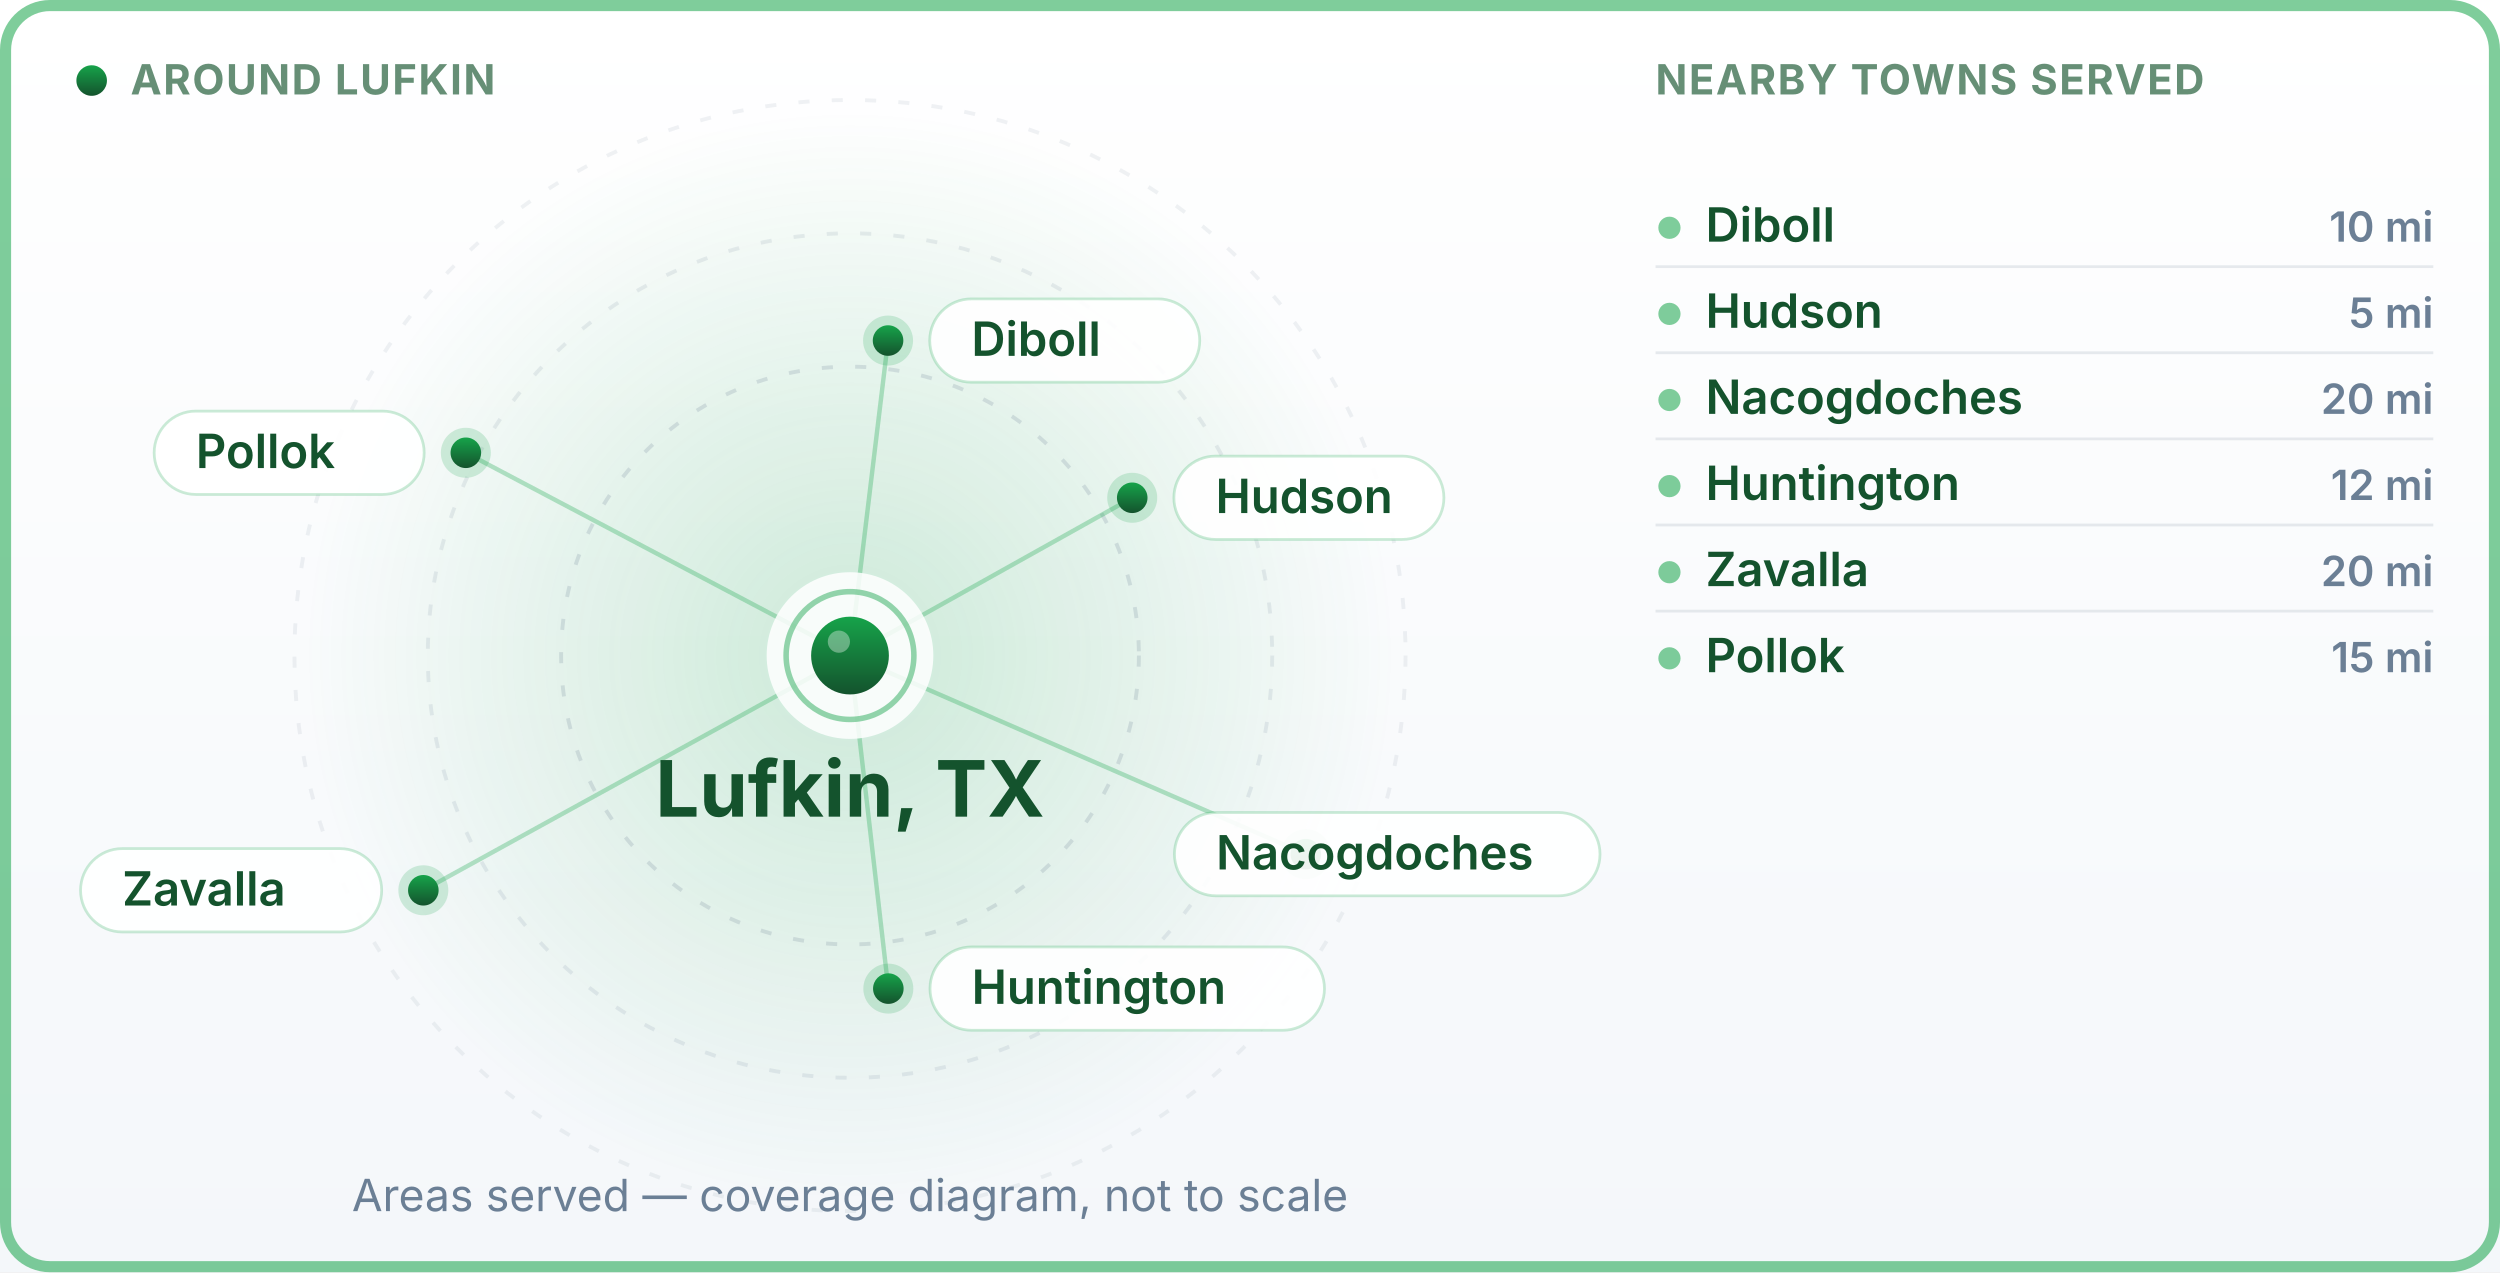
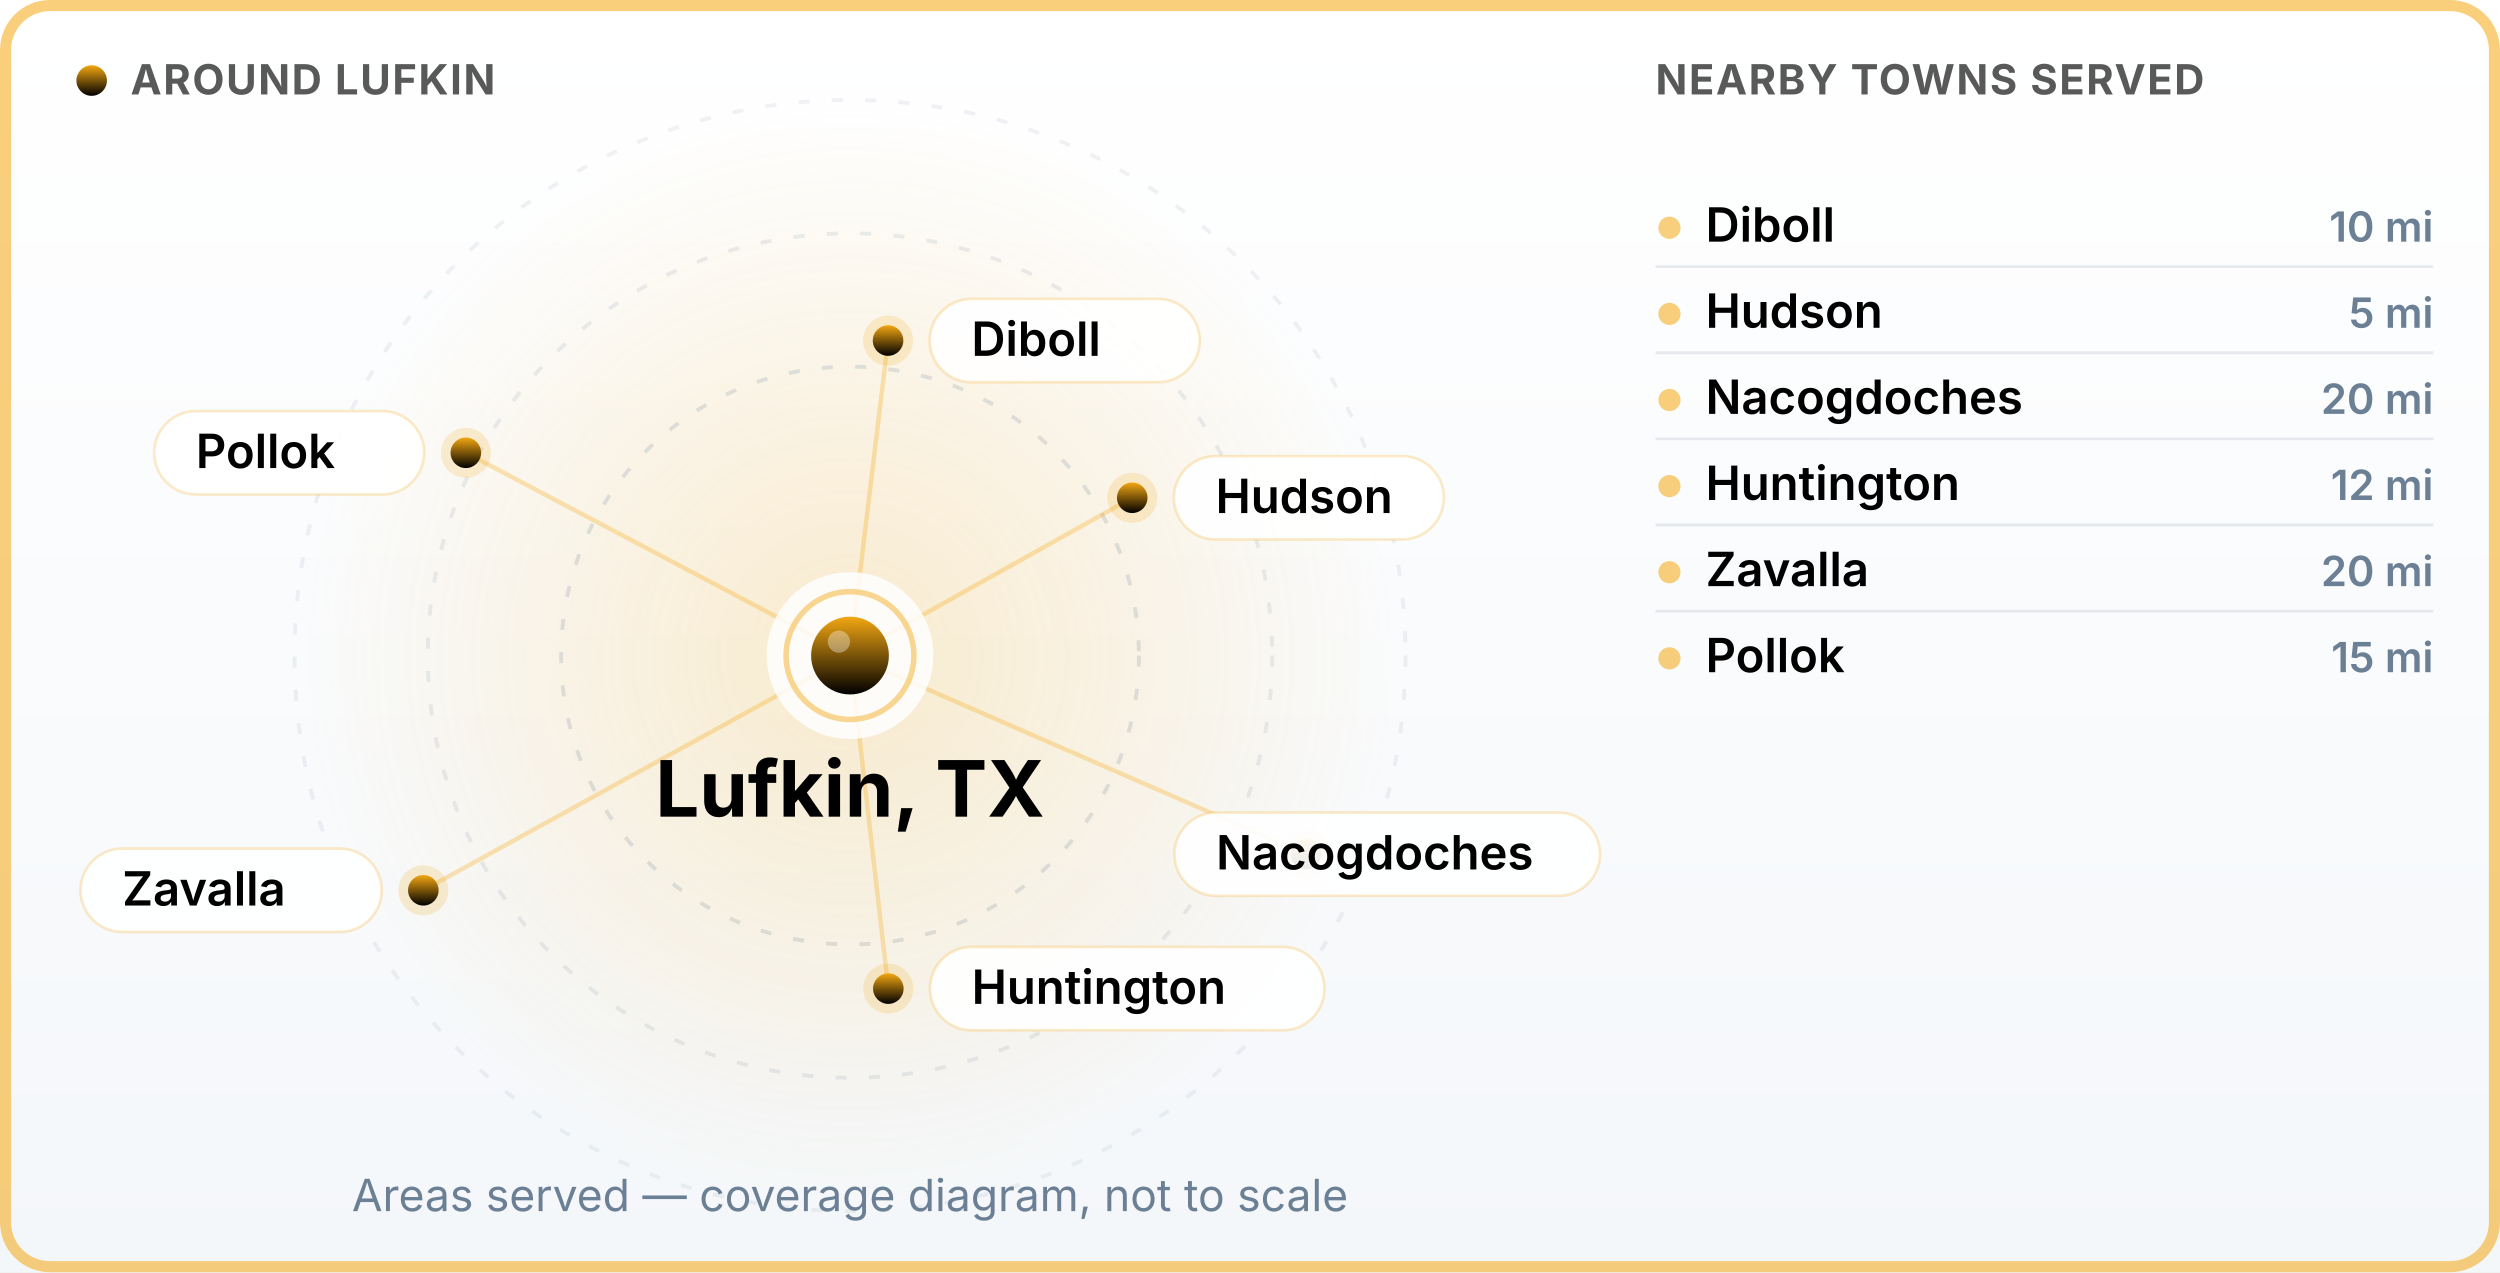
<svg xmlns="http://www.w3.org/2000/svg" viewBox="0 0 900 458" width="900" height="458" role="img">
  <defs>
    <linearGradient id="bgg" x1="0" y1="0" x2="0" y2="1">
      <stop offset="0" stop-color="#ffffff" />
      <stop offset="1" stop-color="#f4f7fa" />
    </linearGradient>
    <radialGradient id="halo" cx="50%" cy="50%" r="50%">
-       <stop offset="0" stop-color="#16a34a" stop-opacity=".20" />
-       <stop offset="1" stop-color="#16a34a" stop-opacity="0" />
+       <stop offset="0" stop-color="#F3A712" stop-opacity=".20" />
+       <stop offset="1" stop-color="#F3A712" stop-opacity="0" />
    </radialGradient>
    <linearGradient id="dotg" x1="0" y1="0" x2="0" y2="1">
-       <stop offset="0" stop-color="#16a34a" />
-       <stop offset="1" stop-color="#14532d" />
+       <stop offset="0" stop-color="#F3A712" />
+       <stop offset="1" stop-color="#000000" />
    </linearGradient>
  </defs>
  <rect width="900" height="458" fill="url(#bgg)" />
  <circle cx="306" cy="236" r="196" fill="url(#halo)" />
  <circle cx="306" cy="236" r="104" fill="none" stroke="#6b7f95" stroke-opacity="0.2" stroke-width="1.4" stroke-dasharray="4 8" />
  <circle cx="306" cy="236" r="152" fill="none" stroke="#6b7f95" stroke-opacity="0.13" stroke-width="1.4" stroke-dasharray="4 8" />
  <circle cx="306" cy="236" r="200" fill="none" stroke="#6b7f95" stroke-opacity="0.1" stroke-width="1.4" stroke-dasharray="4 8" />
-   <line x1="306" y1="236" x2="319.7" y2="122.6" stroke="#16a34a" stroke-opacity=".30" stroke-width="1.6" />
-   <circle cx="319.7" cy="122.6" r="9" fill="#16a34a" fill-opacity=".18" />
+   <line x1="306" y1="236" x2="319.7" y2="122.6" stroke="#F3A712" stroke-opacity=".30" stroke-width="1.6" />
+   <circle cx="319.7" cy="122.6" r="9" fill="#F3A712" fill-opacity=".18" />
  <circle cx="319.7" cy="122.6" r="5.5" fill="url(#dotg)" />
-   <rect x="334.7" y="107.6" width="97.2" height="30" rx="15" fill="#ffffff" fill-opacity=".92" stroke="#16a34a" stroke-opacity=".22" stroke-width="1" />
-   <text x="349.7" y="128.1" font-family="system-ui,-apple-system,Segoe UI,sans-serif" font-size="17" font-weight="600" fill="#14532d">Diboll</text>
-   <line x1="306" y1="236" x2="407.6" y2="179.2" stroke="#16a34a" stroke-opacity=".30" stroke-width="1.6" />
-   <circle cx="407.6" cy="179.2" r="9" fill="#16a34a" fill-opacity=".18" />
+   <rect x="334.7" y="107.6" width="97.2" height="30" rx="15" fill="#ffffff" fill-opacity=".92" stroke="#F3A712" stroke-opacity=".22" stroke-width="1" />
+   <text x="349.7" y="128.1" font-family="system-ui,-apple-system,Segoe UI,sans-serif" font-size="17" font-weight="600" fill="#000000">Diboll</text>
+   <line x1="306" y1="236" x2="407.6" y2="179.2" stroke="#F3A712" stroke-opacity=".30" stroke-width="1.6" />
+   <circle cx="407.6" cy="179.2" r="9" fill="#F3A712" fill-opacity=".18" />
  <circle cx="407.6" cy="179.2" r="5.5" fill="url(#dotg)" />
-   <rect x="422.6" y="164.2" width="97.2" height="30" rx="15" fill="#ffffff" fill-opacity=".92" stroke="#16a34a" stroke-opacity=".22" stroke-width="1" />
-   <text x="437.6" y="184.7" font-family="system-ui,-apple-system,Segoe UI,sans-serif" font-size="17" font-weight="600" fill="#14532d">Hudson</text>
-   <line x1="306" y1="236" x2="470.1" y2="307.5" stroke="#16a34a" stroke-opacity=".30" stroke-width="1.6" />
-   <circle cx="470.1" cy="307.5" r="9" fill="#16a34a" fill-opacity=".18" />
+   <rect x="422.6" y="164.2" width="97.2" height="30" rx="15" fill="#ffffff" fill-opacity=".92" stroke="#F3A712" stroke-opacity=".22" stroke-width="1" />
+   <text x="437.6" y="184.7" font-family="system-ui,-apple-system,Segoe UI,sans-serif" font-size="17" font-weight="600" fill="#000000">Hudson</text>
+   <line x1="306" y1="236" x2="470.1" y2="307.5" stroke="#F3A712" stroke-opacity=".30" stroke-width="1.6" />
+   <circle cx="470.1" cy="307.5" r="9" fill="#F3A712" fill-opacity=".18" />
  <circle cx="470.1" cy="307.5" r="5.5" fill="url(#dotg)" />
-   <rect x="422.8" y="292.5" width="153.2" height="30" rx="15" fill="#ffffff" fill-opacity=".92" stroke="#16a34a" stroke-opacity=".22" stroke-width="1" />
-   <text x="437.8" y="313" font-family="system-ui,-apple-system,Segoe UI,sans-serif" font-size="17" font-weight="600" fill="#14532d">Nacogdoches</text>
-   <line x1="306" y1="236" x2="319.8" y2="355.9" stroke="#16a34a" stroke-opacity=".30" stroke-width="1.6" />
-   <circle cx="319.8" cy="355.9" r="9" fill="#16a34a" fill-opacity=".18" />
+   <rect x="422.8" y="292.5" width="153.2" height="30" rx="15" fill="#ffffff" fill-opacity=".92" stroke="#F3A712" stroke-opacity=".22" stroke-width="1" />
+   <text x="437.8" y="313" font-family="system-ui,-apple-system,Segoe UI,sans-serif" font-size="17" font-weight="600" fill="#000000">Nacogdoches</text>
+   <line x1="306" y1="236" x2="319.8" y2="355.9" stroke="#F3A712" stroke-opacity=".30" stroke-width="1.6" />
+   <circle cx="319.8" cy="355.9" r="9" fill="#F3A712" fill-opacity=".18" />
  <circle cx="319.8" cy="355.9" r="5.5" fill="url(#dotg)" />
-   <rect x="334.8" y="340.9" width="142" height="30" rx="15" fill="#ffffff" fill-opacity=".92" stroke="#16a34a" stroke-opacity=".22" stroke-width="1" />
-   <text x="349.8" y="361.4" font-family="system-ui,-apple-system,Segoe UI,sans-serif" font-size="17" font-weight="600" fill="#14532d">Huntington</text>
-   <line x1="306" y1="236" x2="152.4" y2="320.5" stroke="#16a34a" stroke-opacity=".30" stroke-width="1.6" />
-   <circle cx="152.4" cy="320.5" r="9" fill="#16a34a" fill-opacity=".18" />
+   <rect x="334.8" y="340.9" width="142" height="30" rx="15" fill="#ffffff" fill-opacity=".92" stroke="#F3A712" stroke-opacity=".22" stroke-width="1" />
+   <text x="349.8" y="361.4" font-family="system-ui,-apple-system,Segoe UI,sans-serif" font-size="17" font-weight="600" fill="#000000">Huntington</text>
+   <line x1="306" y1="236" x2="152.4" y2="320.5" stroke="#F3A712" stroke-opacity=".30" stroke-width="1.6" />
+   <circle cx="152.4" cy="320.5" r="9" fill="#F3A712" fill-opacity=".18" />
  <circle cx="152.4" cy="320.5" r="5.5" fill="url(#dotg)" />
-   <rect x="29" y="305.5" width="108.4" height="30" rx="15" fill="#ffffff" fill-opacity=".92" stroke="#16a34a" stroke-opacity=".22" stroke-width="1" />
-   <text x="44" y="326" font-family="system-ui,-apple-system,Segoe UI,sans-serif" font-size="17" font-weight="600" fill="#14532d">Zavalla</text>
-   <line x1="306" y1="236" x2="167.7" y2="163" stroke="#16a34a" stroke-opacity=".30" stroke-width="1.6" />
-   <circle cx="167.7" cy="163" r="9" fill="#16a34a" fill-opacity=".18" />
+   <rect x="29" y="305.5" width="108.4" height="30" rx="15" fill="#ffffff" fill-opacity=".92" stroke="#F3A712" stroke-opacity=".22" stroke-width="1" />
+   <text x="44" y="326" font-family="system-ui,-apple-system,Segoe UI,sans-serif" font-size="17" font-weight="600" fill="#000000">Zavalla</text>
+   <line x1="306" y1="236" x2="167.7" y2="163" stroke="#F3A712" stroke-opacity=".30" stroke-width="1.6" />
+   <circle cx="167.7" cy="163" r="9" fill="#F3A712" fill-opacity=".18" />
  <circle cx="167.7" cy="163" r="5.5" fill="url(#dotg)" />
-   <rect x="55.5" y="148" width="97.2" height="30" rx="15" fill="#ffffff" fill-opacity=".92" stroke="#16a34a" stroke-opacity=".22" stroke-width="1" />
-   <text x="70.5" y="168.5" font-family="system-ui,-apple-system,Segoe UI,sans-serif" font-size="17" font-weight="600" fill="#14532d">Pollok</text>
+   <rect x="55.5" y="148" width="97.2" height="30" rx="15" fill="#ffffff" fill-opacity=".92" stroke="#F3A712" stroke-opacity=".22" stroke-width="1" />
+   <text x="70.5" y="168.5" font-family="system-ui,-apple-system,Segoe UI,sans-serif" font-size="17" font-weight="600" fill="#000000">Pollok</text>
  <circle cx="306" cy="236" r="30" fill="#ffffff" fill-opacity=".85" />
-   <circle cx="306" cy="236" r="23" fill="none" stroke="#16a34a" stroke-opacity=".45" stroke-width="2" />
+   <circle cx="306" cy="236" r="23" fill="none" stroke="#F3A712" stroke-opacity=".45" stroke-width="2" />
  <circle cx="306" cy="236" r="14" fill="url(#dotg)" />
  <circle cx="302" cy="231" r="4" fill="#ffffff" fill-opacity=".35" />
-   <text x="306" y="294" text-anchor="middle" font-family="system-ui,-apple-system,Segoe UI,sans-serif" font-size="28" font-weight="700" fill="#14532d">Lufkin, TX</text>
+   <text x="306" y="294" text-anchor="middle" font-family="system-ui,-apple-system,Segoe UI,sans-serif" font-size="28" font-weight="700" fill="#000000">Lufkin, TX</text>
  <circle cx="33" cy="29" r="5.5" fill="url(#dotg)" />
-   <text x="47" y="34" font-family="system-ui,-apple-system,Segoe UI,sans-serif" font-size="15" font-weight="700" letter-spacing="0.6" fill="#14532d" fill-opacity=".65">AROUND LUFKIN</text>
-   <text x="596" y="34" font-family="system-ui,-apple-system,Segoe UI,sans-serif" font-size="15" font-weight="700" letter-spacing="0.6" fill="#14532d" fill-opacity=".65">NEARBY TOWNS SERVED</text>
-   <circle cx="601" cy="82" r="4" fill="#16a34a" fill-opacity=".55" />
-   <text x="614" y="87" font-family="system-ui,-apple-system,Segoe UI,sans-serif" font-size="17" font-weight="600" fill="#14532d">Diboll</text>
+   <text x="47" y="34" font-family="system-ui,-apple-system,Segoe UI,sans-serif" font-size="15" font-weight="700" letter-spacing="0.6" fill="#000000" fill-opacity=".65">AROUND LUFKIN</text>
+   <text x="596" y="34" font-family="system-ui,-apple-system,Segoe UI,sans-serif" font-size="15" font-weight="700" letter-spacing="0.6" fill="#000000" fill-opacity=".65">NEARBY TOWNS SERVED</text>
+   <circle cx="601" cy="82" r="4" fill="#F3A712" fill-opacity=".55" />
+   <text x="614" y="87" font-family="system-ui,-apple-system,Segoe UI,sans-serif" font-size="17" font-weight="600" fill="#000000">Diboll</text>
  <text x="876" y="87" text-anchor="end" font-family="system-ui,-apple-system,Segoe UI,sans-serif" font-size="15" font-weight="600" fill="#6b7f95">10 mi</text>
  <line x1="596" y1="96" x2="876" y2="96" stroke="#6b7f95" stroke-opacity=".16" stroke-width="1" />
-   <circle cx="601" cy="113" r="4" fill="#16a34a" fill-opacity=".55" />
-   <text x="614" y="118" font-family="system-ui,-apple-system,Segoe UI,sans-serif" font-size="17" font-weight="600" fill="#14532d">Hudson</text>
+   <circle cx="601" cy="113" r="4" fill="#F3A712" fill-opacity=".55" />
+   <text x="614" y="118" font-family="system-ui,-apple-system,Segoe UI,sans-serif" font-size="17" font-weight="600" fill="#000000">Hudson</text>
  <text x="876" y="118" text-anchor="end" font-family="system-ui,-apple-system,Segoe UI,sans-serif" font-size="15" font-weight="600" fill="#6b7f95">5 mi</text>
  <line x1="596" y1="127" x2="876" y2="127" stroke="#6b7f95" stroke-opacity=".16" stroke-width="1" />
-   <circle cx="601" cy="144" r="4" fill="#16a34a" fill-opacity=".55" />
-   <text x="614" y="149" font-family="system-ui,-apple-system,Segoe UI,sans-serif" font-size="17" font-weight="600" fill="#14532d">Nacogdoches</text>
+   <circle cx="601" cy="144" r="4" fill="#F3A712" fill-opacity=".55" />
+   <text x="614" y="149" font-family="system-ui,-apple-system,Segoe UI,sans-serif" font-size="17" font-weight="600" fill="#000000">Nacogdoches</text>
  <text x="876" y="149" text-anchor="end" font-family="system-ui,-apple-system,Segoe UI,sans-serif" font-size="15" font-weight="600" fill="#6b7f95">20 mi</text>
  <line x1="596" y1="158" x2="876" y2="158" stroke="#6b7f95" stroke-opacity=".16" stroke-width="1" />
-   <circle cx="601" cy="175" r="4" fill="#16a34a" fill-opacity=".55" />
-   <text x="614" y="180" font-family="system-ui,-apple-system,Segoe UI,sans-serif" font-size="17" font-weight="600" fill="#14532d">Huntington</text>
+   <circle cx="601" cy="175" r="4" fill="#F3A712" fill-opacity=".55" />
+   <text x="614" y="180" font-family="system-ui,-apple-system,Segoe UI,sans-serif" font-size="17" font-weight="600" fill="#000000">Huntington</text>
  <text x="876" y="180" text-anchor="end" font-family="system-ui,-apple-system,Segoe UI,sans-serif" font-size="15" font-weight="600" fill="#6b7f95">12 mi</text>
  <line x1="596" y1="189" x2="876" y2="189" stroke="#6b7f95" stroke-opacity=".16" stroke-width="1" />
-   <circle cx="601" cy="206" r="4" fill="#16a34a" fill-opacity=".55" />
-   <text x="614" y="211" font-family="system-ui,-apple-system,Segoe UI,sans-serif" font-size="17" font-weight="600" fill="#14532d">Zavalla</text>
+   <circle cx="601" cy="206" r="4" fill="#F3A712" fill-opacity=".55" />
+   <text x="614" y="211" font-family="system-ui,-apple-system,Segoe UI,sans-serif" font-size="17" font-weight="600" fill="#000000">Zavalla</text>
  <text x="876" y="211" text-anchor="end" font-family="system-ui,-apple-system,Segoe UI,sans-serif" font-size="15" font-weight="600" fill="#6b7f95">20 mi</text>
  <line x1="596" y1="220" x2="876" y2="220" stroke="#6b7f95" stroke-opacity=".16" stroke-width="1" />
-   <circle cx="601" cy="237" r="4" fill="#16a34a" fill-opacity=".55" />
-   <text x="614" y="242" font-family="system-ui,-apple-system,Segoe UI,sans-serif" font-size="17" font-weight="600" fill="#14532d">Pollok</text>
+   <circle cx="601" cy="237" r="4" fill="#F3A712" fill-opacity=".55" />
+   <text x="614" y="242" font-family="system-ui,-apple-system,Segoe UI,sans-serif" font-size="17" font-weight="600" fill="#000000">Pollok</text>
  <text x="876" y="242" text-anchor="end" font-family="system-ui,-apple-system,Segoe UI,sans-serif" font-size="15" font-weight="600" fill="#6b7f95">15 mi</text>
  <text x="306" y="436" text-anchor="middle" font-family="system-ui,-apple-system,Segoe UI,sans-serif" font-size="16" fill="#6b7f95">Areas served — coverage diagram, not to scale</text>
-   <rect x="2" y="2" width="896" height="454" rx="16" fill="none" stroke="#16a34a" stroke-opacity=".55" stroke-width="4" />
+   <rect x="2" y="2" width="896" height="454" rx="16" fill="none" stroke="#F3A712" stroke-opacity=".55" stroke-width="4" />
</svg>
